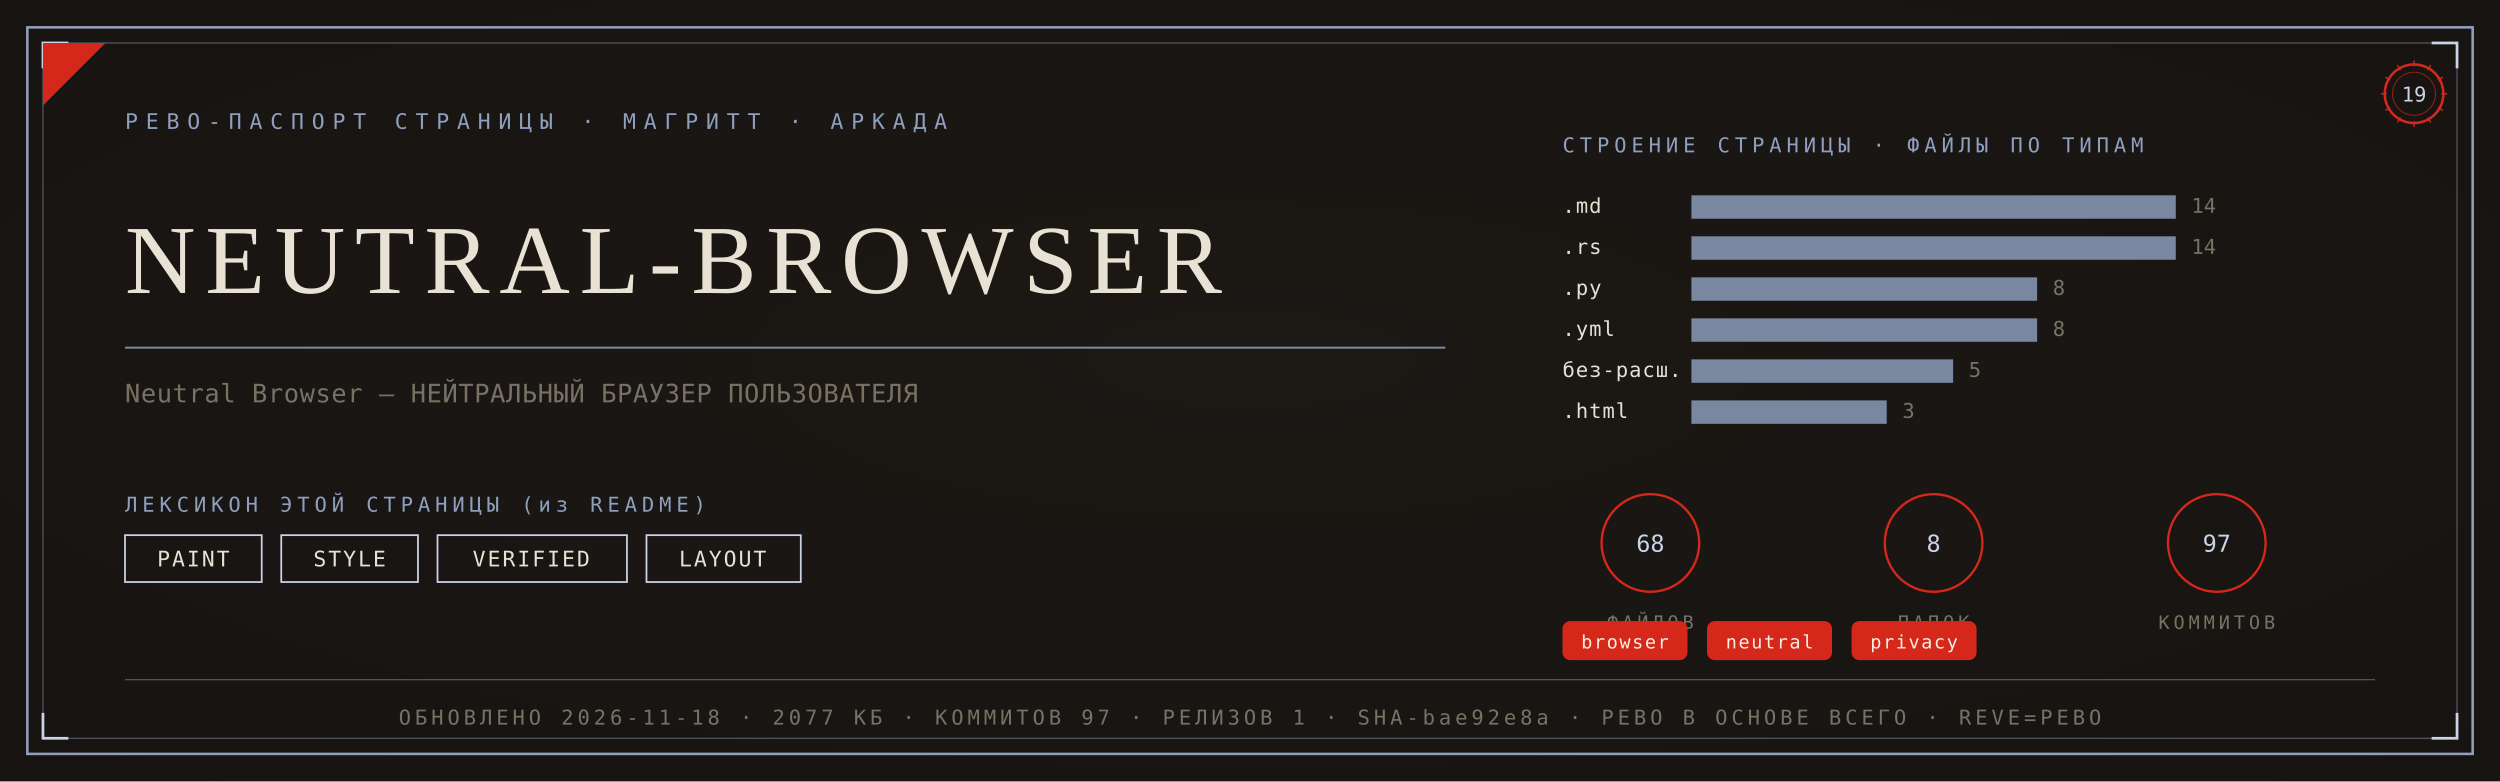
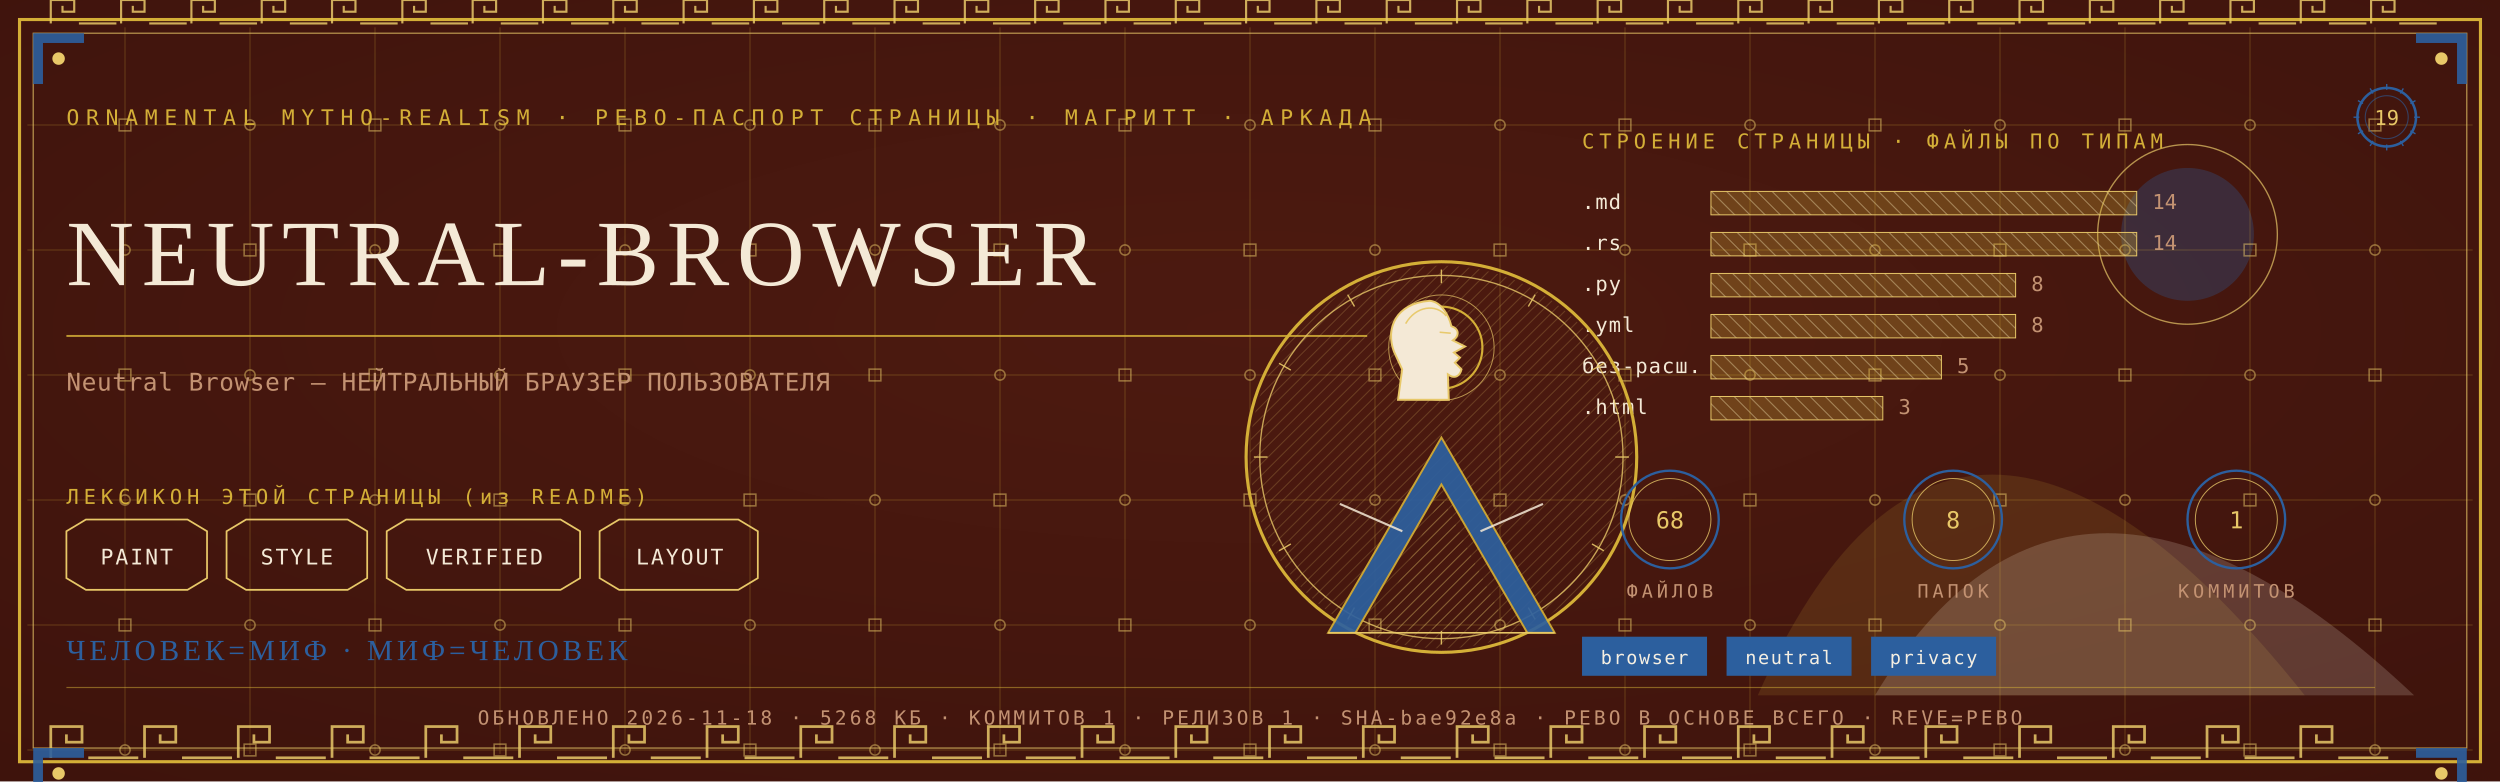
<svg xmlns="http://www.w3.org/2000/svg" viewBox="0 0 1280 400" width="1280" height="400">
  <defs>
-     <radialGradient id="rp19" cx="0.5" cy="0.46" r="1.05">
-       <stop offset="0" stop-color="#1C1915" />
-       <stop offset="1" stop-color="#14120F" />
+     <radialGradient id="rp19" cx="0.5" cy="0.42" r="1.1">
+       <stop offset="0" stop-color="#4E1A10" />
+       <stop offset="1" stop-color="#38100A" />
    </radialGradient>
+     <pattern id="hatchm" width="4.2" height="4.2" patternUnits="userSpaceOnUse" patternTransform="rotate(45)">
+       <rect width="4.2" height="4.2" fill="none" />
+       <line x1="0" y1="0" x2="0" y2="4.2" stroke="#E8C868" stroke-width="0.5" />
+     </pattern>
+     <pattern id="hatchv" width="5.5" height="5.5" patternUnits="userSpaceOnUse" patternTransform="rotate(-45)">
+       <rect width="5.5" height="5.5" fill="none" />
+       <line x1="0" y1="0" x2="0" y2="5.5" stroke="#F4E9D6" stroke-width="0.5" />
+     </pattern>
  </defs>
-   <rect width="1280" height="400" fill="#14120F" />
-   <rect width="1280" height="400" fill="url(#rp19)" opacity="0.92" />
-   <rect x="14" y="14" width="1252" height="372" fill="none" stroke="#8FA0BF" stroke-width="1.3" />
-   <rect x="22" y="22" width="1236" height="356" fill="none" stroke="#8FA0BF" stroke-width="0.55" opacity="0.55" />
-   <path d="M 22 35 L 22 22 L 35 22" fill="none" stroke="#C9D4E8" stroke-width="1.4" />
-   <path d="M 1258 35 L 1258 22 L 1245 22" fill="none" stroke="#C9D4E8" stroke-width="1.4" />
-   <path d="M 22 365 L 22 378 L 35 378" fill="none" stroke="#C9D4E8" stroke-width="1.4" />
-   <path d="M 1258 365 L 1258 378 L 1245 378" fill="none" stroke="#C9D4E8" stroke-width="1.4" />
-   <path d="M 22 54 L 22 22 L 54 22 Z" fill="#D5281B" />
-   <text x="64" y="66" font-family="'Cascadia Mono', ui-monospace, Consolas, monospace" font-size="11" fill="#8FA0BF" letter-spacing="4">РЕВО-ПАСПОРТ СТРАНИЦЫ · МАГРИТТ · АРКАДА</text>
-   <g transform="translate(1236,48)">
-     <circle r="15" fill="none" stroke="#D5281B" stroke-width="1.3" />
-     <circle r="11" fill="none" stroke="#D5281B" stroke-width="0.55" opacity="0.6" />
-     <text y="4" text-anchor="middle" font-family="'Cascadia Mono', ui-monospace, Consolas, monospace" font-size="10.5" fill="#C9D4E8">19</text>
-     <g stroke="#D5281B" stroke-width="0.7">
+   <rect width="1280" height="400" fill="#38100A" />
+   <rect width="1280" height="400" fill="url(#rp19)" opacity="0.94" />
+   <path d="M 900 356 Q 1000 130 1180 356 Z" fill="#D4AF37" opacity="0.14" />
+   <path d="M 960 356 Q 1060 190 1236 356 Z" fill="#F4E9D6" opacity="0.18" />
+   <circle cx="1120" cy="120" r="34" fill="#2C5F9E" opacity="0.30" />
+   <circle cx="1120" cy="120" r="46" fill="none" stroke="#E8C868" stroke-width="0.7" opacity="0.7" />
+   <g stroke="#D4AF37" stroke-width="0.45" opacity="0.30">
+     <line x1="64" y1="14" x2="64" y2="386" />
+     <line x1="128" y1="14" x2="128" y2="386" />
+     <line x1="192" y1="14" x2="192" y2="386" />
+     <line x1="256" y1="14" x2="256" y2="386" />
+     <line x1="320" y1="14" x2="320" y2="386" />
+     <line x1="384" y1="14" x2="384" y2="386" />
+     <line x1="448" y1="14" x2="448" y2="386" />
+     <line x1="512" y1="14" x2="512" y2="386" />
+     <line x1="576" y1="14" x2="576" y2="386" />
+     <line x1="640" y1="14" x2="640" y2="386" />
+     <line x1="704" y1="14" x2="704" y2="386" />
+     <line x1="768" y1="14" x2="768" y2="386" />
+     <line x1="832" y1="14" x2="832" y2="386" />
+     <line x1="896" y1="14" x2="896" y2="386" />
+     <line x1="960" y1="14" x2="960" y2="386" />
+     <line x1="1024" y1="14" x2="1024" y2="386" />
+     <line x1="1088" y1="14" x2="1088" y2="386" />
+     <line x1="1152" y1="14" x2="1152" y2="386" />
+     <line x1="1216" y1="14" x2="1216" y2="386" />
+     <line x1="14" y1="64" x2="1266" y2="64" />
+     <line x1="14" y1="128" x2="1266" y2="128" />
+     <line x1="14" y1="192" x2="1266" y2="192" />
+     <line x1="14" y1="256" x2="1266" y2="256" />
+     <line x1="14" y1="320" x2="1266" y2="320" />
+     <line x1="14" y1="384" x2="1266" y2="384" />
+   </g>
+   <g fill="none" stroke="#E8C868" stroke-width="0.8" opacity="0.5">
+     <rect x="61" y="61" width="6" height="6" />
+     <circle cx="64" cy="128" r="2.6" />
+     <rect x="61" y="189" width="6" height="6" />
+     <circle cx="64" cy="256" r="2.6" />
+     <rect x="61" y="317" width="6" height="6" />
+     <circle cx="64" cy="384" r="2.6" />
+     <circle cx="128" cy="64" r="2.6" />
+     <rect x="125" y="125" width="6" height="6" />
+     <circle cx="128" cy="192" r="2.6" />
+     <rect x="125" y="253" width="6" height="6" />
+     <circle cx="128" cy="320" r="2.6" />
+     <rect x="125" y="381" width="6" height="6" />
+     <rect x="189" y="61" width="6" height="6" />
+     <circle cx="192" cy="128" r="2.6" />
+     <rect x="189" y="189" width="6" height="6" />
+     <circle cx="192" cy="256" r="2.6" />
+     <rect x="189" y="317" width="6" height="6" />
+     <circle cx="192" cy="384" r="2.6" />
+     <circle cx="256" cy="64" r="2.6" />
+     <rect x="253" y="125" width="6" height="6" />
+     <circle cx="256" cy="192" r="2.6" />
+     <rect x="253" y="253" width="6" height="6" />
+     <circle cx="256" cy="320" r="2.6" />
+     <rect x="253" y="381" width="6" height="6" />
+     <rect x="317" y="61" width="6" height="6" />
+     <circle cx="320" cy="128" r="2.6" />
+     <rect x="317" y="189" width="6" height="6" />
+     <circle cx="320" cy="256" r="2.6" />
+     <rect x="317" y="317" width="6" height="6" />
+     <circle cx="320" cy="384" r="2.6" />
+     <circle cx="384" cy="64" r="2.6" />
+     <rect x="381" y="125" width="6" height="6" />
+     <circle cx="384" cy="192" r="2.6" />
+     <rect x="381" y="253" width="6" height="6" />
+     <circle cx="384" cy="320" r="2.6" />
+     <rect x="381" y="381" width="6" height="6" />
+     <rect x="445" y="61" width="6" height="6" />
+     <circle cx="448" cy="128" r="2.6" />
+     <rect x="445" y="189" width="6" height="6" />
+     <circle cx="448" cy="256" r="2.6" />
+     <rect x="445" y="317" width="6" height="6" />
+     <circle cx="448" cy="384" r="2.6" />
+     <circle cx="512" cy="64" r="2.6" />
+     <rect x="509" y="125" width="6" height="6" />
+     <circle cx="512" cy="192" r="2.6" />
+     <rect x="509" y="253" width="6" height="6" />
+     <circle cx="512" cy="320" r="2.6" />
+     <rect x="509" y="381" width="6" height="6" />
+     <rect x="573" y="61" width="6" height="6" />
+     <circle cx="576" cy="128" r="2.6" />
+     <rect x="573" y="189" width="6" height="6" />
+     <circle cx="576" cy="256" r="2.6" />
+     <rect x="573" y="317" width="6" height="6" />
+     <circle cx="576" cy="384" r="2.6" />
+     <circle cx="640" cy="64" r="2.6" />
+     <rect x="637" y="125" width="6" height="6" />
+     <circle cx="640" cy="192" r="2.6" />
+     <rect x="637" y="253" width="6" height="6" />
+     <circle cx="640" cy="320" r="2.6" />
+     <rect x="637" y="381" width="6" height="6" />
+     <rect x="701" y="61" width="6" height="6" />
+     <circle cx="704" cy="128" r="2.6" />
+     <rect x="701" y="189" width="6" height="6" />
+     <circle cx="704" cy="256" r="2.6" />
+     <rect x="701" y="317" width="6" height="6" />
+     <circle cx="704" cy="384" r="2.6" />
+     <circle cx="768" cy="64" r="2.6" />
+     <rect x="765" y="125" width="6" height="6" />
+     <circle cx="768" cy="192" r="2.6" />
+     <rect x="765" y="253" width="6" height="6" />
+     <circle cx="768" cy="320" r="2.6" />
+     <rect x="765" y="381" width="6" height="6" />
+     <rect x="829" y="61" width="6" height="6" />
+     <circle cx="832" cy="128" r="2.6" />
+     <rect x="829" y="189" width="6" height="6" />
+     <circle cx="832" cy="256" r="2.6" />
+     <rect x="829" y="317" width="6" height="6" />
+     <circle cx="832" cy="384" r="2.6" />
+     <circle cx="896" cy="64" r="2.6" />
+     <rect x="893" y="125" width="6" height="6" />
+     <circle cx="896" cy="192" r="2.6" />
+     <rect x="893" y="253" width="6" height="6" />
+     <circle cx="896" cy="320" r="2.6" />
+     <rect x="893" y="381" width="6" height="6" />
+     <rect x="957" y="61" width="6" height="6" />
+     <circle cx="960" cy="128" r="2.6" />
+     <rect x="957" y="189" width="6" height="6" />
+     <circle cx="960" cy="256" r="2.6" />
+     <rect x="957" y="317" width="6" height="6" />
+     <circle cx="960" cy="384" r="2.6" />
+     <circle cx="1024" cy="64" r="2.6" />
+     <rect x="1021" y="125" width="6" height="6" />
+     <circle cx="1024" cy="192" r="2.6" />
+     <rect x="1021" y="253" width="6" height="6" />
+     <circle cx="1024" cy="320" r="2.6" />
+     <rect x="1021" y="381" width="6" height="6" />
+     <rect x="1085" y="61" width="6" height="6" />
+     <circle cx="1088" cy="128" r="2.6" />
+     <rect x="1085" y="189" width="6" height="6" />
+     <circle cx="1088" cy="256" r="2.6" />
+     <rect x="1085" y="317" width="6" height="6" />
+     <circle cx="1088" cy="384" r="2.6" />
+     <circle cx="1152" cy="64" r="2.6" />
+     <rect x="1149" y="125" width="6" height="6" />
+     <circle cx="1152" cy="192" r="2.6" />
+     <rect x="1149" y="253" width="6" height="6" />
+     <circle cx="1152" cy="320" r="2.6" />
+     <rect x="1149" y="381" width="6" height="6" />
+     <rect x="1213" y="61" width="6" height="6" />
+     <circle cx="1216" cy="128" r="2.6" />
+     <rect x="1213" y="189" width="6" height="6" />
+     <circle cx="1216" cy="256" r="2.6" />
+     <rect x="1213" y="317" width="6" height="6" />
+     <circle cx="1216" cy="384" r="2.6" />
+   </g>
+   <rect x="10" y="10" width="1260" height="380" fill="none" stroke="#D4AF37" stroke-width="1.6" />
+   <rect x="17" y="17" width="1246" height="366" fill="none" stroke="#E8C868" stroke-width="0.6" opacity="0.75" />
+   <g fill="none" stroke="#E8C868" stroke-width="1.4" opacity="0.85">
+     <path d="M 26 388 L 26 372 L 42 372 L 42 380.0 L 34.0 380.0 L 34.0 376.0" />
+     <line x1="45.2" y1="388" x2="70.8" y2="388" />
+     <path d="M 74 388 L 74 372 L 90 372 L 90 380.0 L 82.0 380.0 L 82.0 376.0" />
+     <line x1="93.2" y1="388" x2="118.8" y2="388" />
+     <path d="M 122 388 L 122 372 L 138 372 L 138 380.0 L 130.0 380.0 L 130.0 376.0" />
+     <line x1="141.2" y1="388" x2="166.8" y2="388" />
+     <path d="M 170 388 L 170 372 L 186 372 L 186 380.0 L 178.0 380.0 L 178.0 376.0" />
+     <line x1="189.2" y1="388" x2="214.8" y2="388" />
+     <path d="M 218 388 L 218 372 L 234 372 L 234 380.0 L 226.0 380.0 L 226.0 376.0" />
+     <line x1="237.2" y1="388" x2="262.8" y2="388" />
+     <path d="M 266 388 L 266 372 L 282 372 L 282 380.0 L 274.0 380.0 L 274.0 376.0" />
+     <line x1="285.2" y1="388" x2="310.8" y2="388" />
+     <path d="M 314 388 L 314 372 L 330 372 L 330 380.0 L 322.0 380.0 L 322.0 376.0" />
+     <line x1="333.2" y1="388" x2="358.8" y2="388" />
+     <path d="M 362 388 L 362 372 L 378 372 L 378 380.0 L 370.0 380.0 L 370.0 376.0" />
+     <line x1="381.2" y1="388" x2="406.8" y2="388" />
+     <path d="M 410 388 L 410 372 L 426 372 L 426 380.0 L 418.0 380.0 L 418.0 376.0" />
+     <line x1="429.2" y1="388" x2="454.8" y2="388" />
+     <path d="M 458 388 L 458 372 L 474 372 L 474 380.0 L 466.0 380.0 L 466.0 376.0" />
+     <line x1="477.2" y1="388" x2="502.8" y2="388" />
+     <path d="M 506 388 L 506 372 L 522 372 L 522 380.0 L 514.0 380.0 L 514.0 376.0" />
+     <line x1="525.2" y1="388" x2="550.8" y2="388" />
+     <path d="M 554 388 L 554 372 L 570 372 L 570 380.0 L 562.0 380.0 L 562.0 376.0" />
+     <line x1="573.2" y1="388" x2="598.8" y2="388" />
+     <path d="M 602 388 L 602 372 L 618 372 L 618 380.0 L 610.0 380.0 L 610.0 376.0" />
+     <line x1="621.2" y1="388" x2="646.8" y2="388" />
+     <path d="M 650 388 L 650 372 L 666 372 L 666 380.0 L 658.0 380.0 L 658.0 376.0" />
+     <line x1="669.2" y1="388" x2="694.8" y2="388" />
+     <path d="M 698 388 L 698 372 L 714 372 L 714 380.0 L 706.0 380.0 L 706.0 376.0" />
+     <line x1="717.2" y1="388" x2="742.8" y2="388" />
+     <path d="M 746 388 L 746 372 L 762 372 L 762 380.0 L 754.0 380.0 L 754.0 376.0" />
+     <line x1="765.2" y1="388" x2="790.8" y2="388" />
+     <path d="M 794 388 L 794 372 L 810 372 L 810 380.0 L 802.0 380.0 L 802.0 376.0" />
+     <line x1="813.2" y1="388" x2="838.8" y2="388" />
+     <path d="M 842 388 L 842 372 L 858 372 L 858 380.0 L 850.0 380.0 L 850.0 376.0" />
+     <line x1="861.2" y1="388" x2="886.8" y2="388" />
+     <path d="M 890 388 L 890 372 L 906 372 L 906 380.0 L 898.0 380.0 L 898.0 376.0" />
+     <line x1="909.2" y1="388" x2="934.8" y2="388" />
+     <path d="M 938 388 L 938 372 L 954 372 L 954 380.0 L 946.0 380.0 L 946.0 376.0" />
+     <line x1="957.2" y1="388" x2="982.8" y2="388" />
+     <path d="M 986 388 L 986 372 L 1002 372 L 1002 380.0 L 994.0 380.0 L 994.0 376.0" />
+     <line x1="1005.2" y1="388" x2="1030.8" y2="388" />
+     <path d="M 1034 388 L 1034 372 L 1050 372 L 1050 380.0 L 1042.0 380.0 L 1042.0 376.0" />
+     <line x1="1053.2" y1="388" x2="1078.8" y2="388" />
+     <path d="M 1082 388 L 1082 372 L 1098 372 L 1098 380.0 L 1090.0 380.0 L 1090.0 376.0" />
+     <line x1="1101.2" y1="388" x2="1126.8" y2="388" />
+     <path d="M 1130 388 L 1130 372 L 1146 372 L 1146 380.0 L 1138.0 380.0 L 1138.0 376.0" />
+     <line x1="1149.2" y1="388" x2="1174.8" y2="388" />
+     <path d="M 1178 388 L 1178 372 L 1194 372 L 1194 380.0 L 1186.0 380.0 L 1186.0 376.0" />
+     <line x1="1197.2" y1="388" x2="1222.8" y2="388" />
+   </g>
+   <g fill="none" stroke="#E8C868" stroke-width="1.1" opacity="0.85">
+     <path d="M 26 12 L 26 0 L 38 0 L 38 6.0 L 32.0 6.0 L 32.0 3.0" />
+     <line x1="40.4" y1="12" x2="59.6" y2="12" />
+     <path d="M 62 12 L 62 0 L 74 0 L 74 6.0 L 68.0 6.0 L 68.0 3.0" />
+     <line x1="76.4" y1="12" x2="95.6" y2="12" />
+     <path d="M 98 12 L 98 0 L 110 0 L 110 6.0 L 104.0 6.0 L 104.0 3.0" />
+     <line x1="112.4" y1="12" x2="131.6" y2="12" />
+     <path d="M 134 12 L 134 0 L 146 0 L 146 6.0 L 140.0 6.0 L 140.0 3.0" />
+     <line x1="148.4" y1="12" x2="167.6" y2="12" />
+     <path d="M 170 12 L 170 0 L 182 0 L 182 6.0 L 176.0 6.0 L 176.0 3.0" />
+     <line x1="184.4" y1="12" x2="203.6" y2="12" />
+     <path d="M 206 12 L 206 0 L 218 0 L 218 6.0 L 212.0 6.0 L 212.0 3.0" />
+     <line x1="220.4" y1="12" x2="239.6" y2="12" />
+     <path d="M 242 12 L 242 0 L 254 0 L 254 6.0 L 248.0 6.0 L 248.0 3.0" />
+     <line x1="256.4" y1="12" x2="275.6" y2="12" />
+     <path d="M 278 12 L 278 0 L 290 0 L 290 6.0 L 284.0 6.0 L 284.0 3.0" />
+     <line x1="292.4" y1="12" x2="311.6" y2="12" />
+     <path d="M 314 12 L 314 0 L 326 0 L 326 6.0 L 320.0 6.0 L 320.0 3.0" />
+     <line x1="328.4" y1="12" x2="347.6" y2="12" />
+     <path d="M 350 12 L 350 0 L 362 0 L 362 6.0 L 356.0 6.0 L 356.0 3.0" />
+     <line x1="364.4" y1="12" x2="383.6" y2="12" />
+     <path d="M 386 12 L 386 0 L 398 0 L 398 6.0 L 392.0 6.0 L 392.0 3.0" />
+     <line x1="400.4" y1="12" x2="419.6" y2="12" />
+     <path d="M 422 12 L 422 0 L 434 0 L 434 6.0 L 428.0 6.0 L 428.0 3.0" />
+     <line x1="436.4" y1="12" x2="455.6" y2="12" />
+     <path d="M 458 12 L 458 0 L 470 0 L 470 6.0 L 464.0 6.0 L 464.0 3.0" />
+     <line x1="472.4" y1="12" x2="491.6" y2="12" />
+     <path d="M 494 12 L 494 0 L 506 0 L 506 6.0 L 500.0 6.0 L 500.0 3.0" />
+     <line x1="508.4" y1="12" x2="527.6" y2="12" />
+     <path d="M 530 12 L 530 0 L 542 0 L 542 6.0 L 536.0 6.0 L 536.0 3.0" />
+     <line x1="544.4" y1="12" x2="563.6" y2="12" />
+     <path d="M 566 12 L 566 0 L 578 0 L 578 6.0 L 572.0 6.0 L 572.0 3.0" />
+     <line x1="580.4" y1="12" x2="599.6" y2="12" />
+     <path d="M 602 12 L 602 0 L 614 0 L 614 6.0 L 608.0 6.0 L 608.0 3.0" />
+     <line x1="616.4" y1="12" x2="635.6" y2="12" />
+     <path d="M 638 12 L 638 0 L 650 0 L 650 6.0 L 644.0 6.0 L 644.0 3.0" />
+     <line x1="652.4" y1="12" x2="671.6" y2="12" />
+     <path d="M 674 12 L 674 0 L 686 0 L 686 6.0 L 680.0 6.0 L 680.0 3.0" />
+     <line x1="688.4" y1="12" x2="707.6" y2="12" />
+     <path d="M 710 12 L 710 0 L 722 0 L 722 6.0 L 716.0 6.0 L 716.0 3.0" />
+     <line x1="724.4" y1="12" x2="743.6" y2="12" />
+     <path d="M 746 12 L 746 0 L 758 0 L 758 6.0 L 752.0 6.0 L 752.0 3.0" />
+     <line x1="760.4" y1="12" x2="779.6" y2="12" />
+     <path d="M 782 12 L 782 0 L 794 0 L 794 6.0 L 788.0 6.0 L 788.0 3.0" />
+     <line x1="796.4" y1="12" x2="815.6" y2="12" />
+     <path d="M 818 12 L 818 0 L 830 0 L 830 6.0 L 824.0 6.0 L 824.0 3.0" />
+     <line x1="832.4" y1="12" x2="851.6" y2="12" />
+     <path d="M 854 12 L 854 0 L 866 0 L 866 6.0 L 860.0 6.0 L 860.0 3.0" />
+     <line x1="868.4" y1="12" x2="887.6" y2="12" />
+     <path d="M 890 12 L 890 0 L 902 0 L 902 6.0 L 896.0 6.0 L 896.0 3.0" />
+     <line x1="904.4" y1="12" x2="923.6" y2="12" />
+     <path d="M 926 12 L 926 0 L 938 0 L 938 6.0 L 932.0 6.0 L 932.0 3.0" />
+     <line x1="940.4" y1="12" x2="959.6" y2="12" />
+     <path d="M 962 12 L 962 0 L 974 0 L 974 6.0 L 968.0 6.0 L 968.0 3.0" />
+     <line x1="976.4" y1="12" x2="995.6" y2="12" />
+     <path d="M 998 12 L 998 0 L 1010 0 L 1010 6.0 L 1004.0 6.0 L 1004.0 3.0" />
+     <line x1="1012.4" y1="12" x2="1031.6" y2="12" />
+     <path d="M 1034 12 L 1034 0 L 1046 0 L 1046 6.0 L 1040.0 6.0 L 1040.0 3.0" />
+     <line x1="1048.4" y1="12" x2="1067.6" y2="12" />
+     <path d="M 1070 12 L 1070 0 L 1082 0 L 1082 6.0 L 1076.0 6.0 L 1076.0 3.0" />
+     <line x1="1084.4" y1="12" x2="1103.6" y2="12" />
+     <path d="M 1106 12 L 1106 0 L 1118 0 L 1118 6.0 L 1112.0 6.0 L 1112.0 3.0" />
+     <line x1="1120.4" y1="12" x2="1139.6" y2="12" />
+     <path d="M 1142 12 L 1142 0 L 1154 0 L 1154 6.0 L 1148.0 6.0 L 1148.0 3.0" />
+     <line x1="1156.4" y1="12" x2="1175.6" y2="12" />
+     <path d="M 1178 12 L 1178 0 L 1190 0 L 1190 6.0 L 1184.0 6.0 L 1184.0 3.0" />
+     <line x1="1192.4" y1="12" x2="1211.6" y2="12" />
+     <path d="M 1214 12 L 1214 0 L 1226 0 L 1226 6.0 L 1220.0 6.0 L 1220.0 3.0" />
+     <line x1="1228.4" y1="12" x2="1247.6" y2="12" />
+   </g>
+   <g transform="translate(17,17) scale(1,1)">
+     <path d="M 0 0 L 26 0 L 26 5 L 5 5 L 5 26 L 0 26 Z" fill="#2C5F9E" opacity="0.9" />
+     <circle cx="13" cy="13" r="3.2" fill="#E8C868" />
+   </g>
+   <g transform="translate(1263,17) scale(-1,1)">
+     <path d="M 0 0 L 26 0 L 26 5 L 5 5 L 5 26 L 0 26 Z" fill="#2C5F9E" opacity="0.9" />
+     <circle cx="13" cy="13" r="3.2" fill="#E8C868" />
+   </g>
+   <g transform="translate(17,383) scale(1,1)">
+     <path d="M 0 0 L 26 0 L 26 5 L 5 5 L 5 26 L 0 26 Z" fill="#2C5F9E" opacity="0.9" />
+     <circle cx="13" cy="13" r="3.2" fill="#E8C868" />
+   </g>
+   <g transform="translate(1263,383) scale(-1,1)">
+     <path d="M 0 0 L 26 0 L 26 5 L 5 5 L 5 26 L 0 26 Z" fill="#2C5F9E" opacity="0.9" />
+     <circle cx="13" cy="13" r="3.2" fill="#E8C868" />
+   </g>
+   <text x="34" y="64" font-family="'Cascadia Mono', ui-monospace, Consolas, monospace" font-size="11" fill="#D4AF37" letter-spacing="3.4">ORNAMENTAL MYTHO-REALISM · РЕВО-ПАСПОРТ СТРАНИЦЫ · МАГРИТТ · АРКАДА</text>
+   <g transform="translate(1222,60)">
+     <circle r="15" fill="none" stroke="#2C5F9E" stroke-width="1.3" />
+     <circle r="11" fill="none" stroke="#2C5F9E" stroke-width="0.55" opacity="0.6" />
+     <text y="4" text-anchor="middle" font-family="'Cascadia Mono', ui-monospace, Consolas, monospace" font-size="10.5" fill="#E8C868">19</text>
+     <g stroke="#2C5F9E" stroke-width="0.7">
      <line x1="0" y1="-17" x2="0" y2="-14" transform="rotate(0)" />
      <line x1="0" y1="-17" x2="0" y2="-14" transform="rotate(30)" />
      <line x1="0" y1="-17" x2="0" y2="-14" transform="rotate(60)" />
      <line x1="0" y1="-17" x2="0" y2="-14" transform="rotate(90)" />
      <line x1="0" y1="-17" x2="0" y2="-14" transform="rotate(120)" />
      <line x1="0" y1="-17" x2="0" y2="-14" transform="rotate(150)" />
      <line x1="0" y1="-17" x2="0" y2="-14" transform="rotate(180)" />
      <line x1="0" y1="-17" x2="0" y2="-14" transform="rotate(210)" />
      <line x1="0" y1="-17" x2="0" y2="-14" transform="rotate(240)" />
      <line x1="0" y1="-17" x2="0" y2="-14" transform="rotate(270)" />
      <line x1="0" y1="-17" x2="0" y2="-14" transform="rotate(300)" />
      <line x1="0" y1="-17" x2="0" y2="-14" transform="rotate(330)" />
    </g>
  </g>
-   <text x="64" y="150" font-family="Georgia, 'Times New Roman', serif" font-size="50.0" fill="#E8E2D4" letter-spacing="5">NEUTRAL-BROWSER</text>
-   <line x1="64" y1="178" x2="740" y2="178" stroke="#8FA0BF" stroke-width="1" opacity="0.85" />
-   <text x="64" y="206" font-family="'Cascadia Mono', ui-monospace, Consolas, monospace" font-size="13" fill="#777264" letter-spacing="0.3">Neutral Browser — НЕЙТРАЛЬНЫЙ БРАУЗЕР ПОЛЬЗОВАТЕЛЯ</text>
-   <text x="64" y="262" font-family="'Cascadia Mono', ui-monospace, Consolas, monospace" font-size="10.5" fill="#8FA0BF" letter-spacing="2.5">ЛЕКСИКОН ЭТОЙ СТРАНИЦЫ (из README)</text>
-   <rect x="64" y="274" width="70" height="24" fill="none" stroke="#C9D4E8" stroke-width="0.9" />
-   <text x="99" y="290" text-anchor="middle" font-family="'Cascadia Mono', ui-monospace, Consolas, monospace" font-size="11" fill="#E8E2D4" letter-spacing="1">PAINT</text>
-   <rect x="144" y="274" width="70" height="24" fill="none" stroke="#C9D4E8" stroke-width="0.9" />
-   <text x="179" y="290" text-anchor="middle" font-family="'Cascadia Mono', ui-monospace, Consolas, monospace" font-size="11" fill="#E8E2D4" letter-spacing="1">STYLE</text>
-   <rect x="224" y="274" width="97" height="24" fill="none" stroke="#C9D4E8" stroke-width="0.9" />
-   <text x="272" y="290" text-anchor="middle" font-family="'Cascadia Mono', ui-monospace, Consolas, monospace" font-size="11" fill="#E8E2D4" letter-spacing="1">VERIFIED</text>
-   <rect x="331" y="274" width="79" height="24" fill="none" stroke="#C9D4E8" stroke-width="0.9" />
-   <text x="370" y="290" text-anchor="middle" font-family="'Cascadia Mono', ui-monospace, Consolas, monospace" font-size="11" fill="#E8E2D4" letter-spacing="1">LAYOUT</text>
-   <text x="800" y="78" font-family="'Cascadia Mono', ui-monospace, Consolas, monospace" font-size="10.5" fill="#8FA0BF" letter-spacing="2.5">СТРОЕНИЕ СТРАНИЦЫ · ФАЙЛЫ ПО ТИПАМ</text>
-   <text x="800" y="109" font-family="'Cascadia Mono', ui-monospace, Consolas, monospace" font-size="10.5" fill="#E8E2D4" letter-spacing="0.5">.md</text>
-   <rect x="866" y="100" width="248" height="12" fill="#8FA0BF" opacity="0.82" />
-   <text x="1122" y="109" font-family="'Cascadia Mono', ui-monospace, Consolas, monospace" font-size="10.5" fill="#777264">14</text>
-   <text x="800" y="130" font-family="'Cascadia Mono', ui-monospace, Consolas, monospace" font-size="10.5" fill="#E8E2D4" letter-spacing="0.5">.rs</text>
-   <rect x="866" y="121" width="248" height="12" fill="#8FA0BF" opacity="0.82" />
-   <text x="1122" y="130" font-family="'Cascadia Mono', ui-monospace, Consolas, monospace" font-size="10.5" fill="#777264">14</text>
-   <text x="800" y="151" font-family="'Cascadia Mono', ui-monospace, Consolas, monospace" font-size="10.5" fill="#E8E2D4" letter-spacing="0.5">.py</text>
-   <rect x="866" y="142" width="177" height="12" fill="#8FA0BF" opacity="0.82" />
-   <text x="1051" y="151" font-family="'Cascadia Mono', ui-monospace, Consolas, monospace" font-size="10.5" fill="#777264">8</text>
-   <text x="800" y="172" font-family="'Cascadia Mono', ui-monospace, Consolas, monospace" font-size="10.5" fill="#E8E2D4" letter-spacing="0.5">.yml</text>
-   <rect x="866" y="163" width="177" height="12" fill="#8FA0BF" opacity="0.82" />
-   <text x="1051" y="172" font-family="'Cascadia Mono', ui-monospace, Consolas, monospace" font-size="10.5" fill="#777264">8</text>
-   <text x="800" y="193" font-family="'Cascadia Mono', ui-monospace, Consolas, monospace" font-size="10.5" fill="#E8E2D4" letter-spacing="0.5">без-расш.</text>
-   <rect x="866" y="184" width="134" height="12" fill="#8FA0BF" opacity="0.82" />
-   <text x="1008" y="193" font-family="'Cascadia Mono', ui-monospace, Consolas, monospace" font-size="10.5" fill="#777264">5</text>
-   <text x="800" y="214" font-family="'Cascadia Mono', ui-monospace, Consolas, monospace" font-size="10.5" fill="#E8E2D4" letter-spacing="0.5">.html</text>
-   <rect x="866" y="205" width="100" height="12" fill="#8FA0BF" opacity="0.82" />
-   <text x="974" y="214" font-family="'Cascadia Mono', ui-monospace, Consolas, monospace" font-size="10.5" fill="#777264">3</text>
-   <g transform="translate(845,278)">
-     <circle r="25" fill="none" stroke="#D5281B" stroke-width="1.2" />
-     <text y="4.5" text-anchor="middle" font-family="'Cascadia Mono', ui-monospace, Consolas, monospace" font-size="12" fill="#C9D4E8">68</text>
-     <text y="44" text-anchor="middle" font-family="'Cascadia Mono', ui-monospace, Consolas, monospace" font-size="9.5" fill="#777264" letter-spacing="2">ФАЙЛОВ</text>
-   </g>
-   <g transform="translate(990,278)">
-     <circle r="25" fill="none" stroke="#D5281B" stroke-width="1.2" />
-     <text y="4.5" text-anchor="middle" font-family="'Cascadia Mono', ui-monospace, Consolas, monospace" font-size="12" fill="#C9D4E8">8</text>
-     <text y="44" text-anchor="middle" font-family="'Cascadia Mono', ui-monospace, Consolas, monospace" font-size="9.5" fill="#777264" letter-spacing="2">ПАПОК</text>
-   </g>
-   <g transform="translate(1135,278)">
-     <circle r="25" fill="none" stroke="#D5281B" stroke-width="1.2" />
-     <text y="4.5" text-anchor="middle" font-family="'Cascadia Mono', ui-monospace, Consolas, monospace" font-size="12" fill="#C9D4E8">97</text>
-     <text y="44" text-anchor="middle" font-family="'Cascadia Mono', ui-monospace, Consolas, monospace" font-size="9.5" fill="#777264" letter-spacing="2">КОММИТОВ</text>
-   </g>
-   <rect x="800" y="318" rx="4" width="64" height="20" fill="#D5281B" />
-   <text x="832" y="332" text-anchor="middle" font-family="'Cascadia Mono', ui-monospace, Consolas, monospace" font-size="9.5" fill="#F5EFE2" letter-spacing="0.8">browser</text>
-   <rect x="874" y="318" rx="4" width="64" height="20" fill="#D5281B" />
-   <text x="906" y="332" text-anchor="middle" font-family="'Cascadia Mono', ui-monospace, Consolas, monospace" font-size="9.5" fill="#F5EFE2" letter-spacing="0.8">neutral</text>
-   <rect x="948" y="318" rx="4" width="64" height="20" fill="#D5281B" />
-   <text x="980" y="332" text-anchor="middle" font-family="'Cascadia Mono', ui-monospace, Consolas, monospace" font-size="9.5" fill="#F5EFE2" letter-spacing="0.8">privacy</text>
-   <line x1="64" y1="348" x2="1216" y2="348" stroke="#8FA0BF" stroke-width="0.6" opacity="0.5" />
-   <text x="640" y="371" text-anchor="middle" font-family="'Cascadia Mono', ui-monospace, Consolas, monospace" font-size="10.5" fill="#777264" letter-spacing="2">ОБНОВЛЕНО 2026-11-18 · 2077 КБ · КОММИТОВ 97 · РЕЛИЗОВ 1 · SHA-bae92e8a · РЕВО В ОСНОВЕ ВСЕГО · REVE=РЕВО</text>
+   <text x="34" y="146" font-family="Georgia, 'Times New Roman', serif" font-size="47.9" fill="#F4E9D6" letter-spacing="4">NEUTRAL-BROWSER</text>
+   <line x1="34" y1="172" x2="700" y2="172" stroke="#D4AF37" stroke-width="1" opacity="0.85" />
+   <text x="34" y="200" font-family="'Cascadia Mono', ui-monospace, Consolas, monospace" font-size="12.5" fill="#C39272" letter-spacing="0.3">Neutral Browser — НЕЙТРАЛЬНЫЙ БРАУЗЕР ПОЛЬЗОВАТЕЛЯ</text>
+   <text x="34" y="258" font-family="'Cascadia Mono', ui-monospace, Consolas, monospace" font-size="10.5" fill="#D4AF37" letter-spacing="2.5">ЛЕКСИКОН ЭТОЙ СТРАНИЦЫ (из README)</text>
+   <path d="M 34 272 L 44 266 L 96 266 L 106 272 L 106 296 L 96 302 L 44 302 L 34 296 Z" fill="none" stroke="#E8C868" stroke-width="0.9" />
+   <text x="70" y="289" text-anchor="middle" font-family="'Cascadia Mono', ui-monospace, Consolas, monospace" font-size="11" fill="#F4E9D6" letter-spacing="1">PAINT</text>
+   <path d="M 116 272 L 126 266 L 178 266 L 188 272 L 188 296 L 178 302 L 126 302 L 116 296 Z" fill="none" stroke="#E8C868" stroke-width="0.9" />
+   <text x="152" y="289" text-anchor="middle" font-family="'Cascadia Mono', ui-monospace, Consolas, monospace" font-size="11" fill="#F4E9D6" letter-spacing="1">STYLE</text>
+   <path d="M 198 272 L 208 266 L 287 266 L 297 272 L 297 296 L 287 302 L 208 302 L 198 296 Z" fill="none" stroke="#E8C868" stroke-width="0.9" />
+   <text x="248" y="289" text-anchor="middle" font-family="'Cascadia Mono', ui-monospace, Consolas, monospace" font-size="11" fill="#F4E9D6" letter-spacing="1">VERIFIED</text>
+   <path d="M 307 272 L 317 266 L 378 266 L 388 272 L 388 296 L 378 302 L 317 302 L 307 296 Z" fill="none" stroke="#E8C868" stroke-width="0.9" />
+   <text x="348" y="289" text-anchor="middle" font-family="'Cascadia Mono', ui-monospace, Consolas, monospace" font-size="11" fill="#F4E9D6" letter-spacing="1">LAYOUT</text>
+   <text x="810" y="76" font-family="'Cascadia Mono', ui-monospace, Consolas, monospace" font-size="10.5" fill="#D4AF37" letter-spacing="2.5">СТРОЕНИЕ СТРАНИЦЫ · ФАЙЛЫ ПО ТИПАМ</text>
+   <text x="810" y="107" font-family="'Cascadia Mono', ui-monospace, Consolas, monospace" font-size="10.5" fill="#F4E9D6" letter-spacing="0.5">.md</text>
+   <rect x="876" y="98" width="218" height="12" fill="url(#hatchv)" opacity="0.9" />
+   <rect x="876" y="98" width="218" height="12" fill="#D4AF37" opacity="0.28" />
+   <rect x="876" y="98" width="218" height="12" fill="none" stroke="#E8C868" stroke-width="0.5" />
+   <text x="1102" y="107" font-family="'Cascadia Mono', ui-monospace, Consolas, monospace" font-size="10.5" fill="#C39272">14</text>
+   <text x="810" y="128" font-family="'Cascadia Mono', ui-monospace, Consolas, monospace" font-size="10.5" fill="#F4E9D6" letter-spacing="0.5">.rs</text>
+   <rect x="876" y="119" width="218" height="12" fill="url(#hatchv)" opacity="0.9" />
+   <rect x="876" y="119" width="218" height="12" fill="#D4AF37" opacity="0.28" />
+   <rect x="876" y="119" width="218" height="12" fill="none" stroke="#E8C868" stroke-width="0.5" />
+   <text x="1102" y="128" font-family="'Cascadia Mono', ui-monospace, Consolas, monospace" font-size="10.5" fill="#C39272">14</text>
+   <text x="810" y="149" font-family="'Cascadia Mono', ui-monospace, Consolas, monospace" font-size="10.5" fill="#F4E9D6" letter-spacing="0.5">.py</text>
+   <rect x="876" y="140" width="156" height="12" fill="url(#hatchv)" opacity="0.9" />
+   <rect x="876" y="140" width="156" height="12" fill="#D4AF37" opacity="0.28" />
+   <rect x="876" y="140" width="156" height="12" fill="none" stroke="#E8C868" stroke-width="0.5" />
+   <text x="1040" y="149" font-family="'Cascadia Mono', ui-monospace, Consolas, monospace" font-size="10.5" fill="#C39272">8</text>
+   <text x="810" y="170" font-family="'Cascadia Mono', ui-monospace, Consolas, monospace" font-size="10.5" fill="#F4E9D6" letter-spacing="0.5">.yml</text>
+   <rect x="876" y="161" width="156" height="12" fill="url(#hatchv)" opacity="0.9" />
+   <rect x="876" y="161" width="156" height="12" fill="#D4AF37" opacity="0.28" />
+   <rect x="876" y="161" width="156" height="12" fill="none" stroke="#E8C868" stroke-width="0.5" />
+   <text x="1040" y="170" font-family="'Cascadia Mono', ui-monospace, Consolas, monospace" font-size="10.5" fill="#C39272">8</text>
+   <text x="810" y="191" font-family="'Cascadia Mono', ui-monospace, Consolas, monospace" font-size="10.5" fill="#F4E9D6" letter-spacing="0.5">без-расш.</text>
+   <rect x="876" y="182" width="118" height="12" fill="url(#hatchv)" opacity="0.9" />
+   <rect x="876" y="182" width="118" height="12" fill="#D4AF37" opacity="0.28" />
+   <rect x="876" y="182" width="118" height="12" fill="none" stroke="#E8C868" stroke-width="0.5" />
+   <text x="1002" y="191" font-family="'Cascadia Mono', ui-monospace, Consolas, monospace" font-size="10.5" fill="#C39272">5</text>
+   <text x="810" y="212" font-family="'Cascadia Mono', ui-monospace, Consolas, monospace" font-size="10.5" fill="#F4E9D6" letter-spacing="0.5">.html</text>
+   <rect x="876" y="203" width="88" height="12" fill="url(#hatchv)" opacity="0.9" />
+   <rect x="876" y="203" width="88" height="12" fill="#D4AF37" opacity="0.28" />
+   <rect x="876" y="203" width="88" height="12" fill="none" stroke="#E8C868" stroke-width="0.5" />
+   <text x="972" y="212" font-family="'Cascadia Mono', ui-monospace, Consolas, monospace" font-size="10.5" fill="#C39272">3</text>
+   <g transform="translate(738,234)">
+     <circle r="100" fill="none" stroke="#D4AF37" stroke-width="1.6" />
+     <circle r="93" fill="none" stroke="#E8C868" stroke-width="0.7" opacity="0.8" />
+     <circle r="98" fill="url(#hatchm)" opacity="0.4" />
+     <g stroke="#E8C868" stroke-width="0.7" opacity="0.9">
+       <line x1="0" y1="-96" x2="0" y2="-89" transform="rotate(0)" />
+       <line x1="0" y1="-96" x2="0" y2="-89" transform="rotate(30)" />
+       <line x1="0" y1="-96" x2="0" y2="-89" transform="rotate(60)" />
+       <line x1="0" y1="-96" x2="0" y2="-89" transform="rotate(90)" />
+       <line x1="0" y1="-96" x2="0" y2="-89" transform="rotate(120)" />
+       <line x1="0" y1="-96" x2="0" y2="-89" transform="rotate(150)" />
+       <line x1="0" y1="-96" x2="0" y2="-89" transform="rotate(180)" />
+       <line x1="0" y1="-96" x2="0" y2="-89" transform="rotate(210)" />
+       <line x1="0" y1="-96" x2="0" y2="-89" transform="rotate(240)" />
+       <line x1="0" y1="-96" x2="0" y2="-89" transform="rotate(270)" />
+       <line x1="0" y1="-96" x2="0" y2="-89" transform="rotate(300)" />
+       <line x1="0" y1="-96" x2="0" y2="-89" transform="rotate(330)" />
+     </g>
+     <circle cy="-56" r="21" fill="none" stroke="#D4AF37" stroke-width="1.1" />
+     <circle cy="-56" r="27" fill="none" stroke="#E8C868" stroke-width="0.5" opacity="0.7" />
+     <path d="M -6.0 -80.0 C -23.5 -78.7 -28.7 -65.7 -24.3 -54.0 L -20.1 -44.9 L -22.2 -29.3 L 3.8 -29.3 L 3.3 -42.3 C 6.9 -39.7 9.5 -41.5 10.3 -44.9 L 6.9 -48.3 L 9.5 -50.9 L 6.4 -53.5 L 12.1 -56.6 L 5.9 -59.7 C 9.5 -62.3 9.0 -65.7 5.1 -67.0 C 3.8 -72.7 -0.1 -79.5 -6.0 -80.0 Z" fill="#F4E9D6" stroke="#E8C868" stroke-width="1.0" />
+     <g fill="none" stroke="#E8C868" stroke-width="0.8" opacity="0.95">
+       <path d="M -18.3 -68.3 C -13.1 -77.4 -2.7 -78.7 2.5 -72.2" />
+       <path d="M -0.9 -63.9 L 4.8 -63.4" />
+     </g>
+     <path d="M -58.0 90.0 L 0 -10.0 L 58.0 90.0 L 44.0 90.0 L 0 14.0 L -44.0 90.0 Z" fill="#2C5F9E" opacity="0.92" stroke="#D4AF37" stroke-width="1.0" />
+     <path d="M -34.0 88.0 L 0 20.0 L 34.0 88.0" fill="url(#hatchm)" opacity="0.5" stroke="none" />
+     <path d="M -58.0 90.0 L 58.0 90.0" fill="none" stroke="#E8C868" stroke-width="0.8" />
+     <path d="M -52.0 24.0 L -20.0 38.0" fill="none" stroke="#F4E9D6" stroke-width="1.1" opacity="0.85" />
+     <path d="M 52.0 24.0 L 20.0 38.0" fill="none" stroke="#F4E9D6" stroke-width="1.1" opacity="0.85" />
+   </g>
+   <g transform="translate(855,266)">
+     <circle r="25" fill="none" stroke="#2C5F9E" stroke-width="1.2" />
+     <circle r="21" fill="none" stroke="#E8C868" stroke-width="0.5" opacity="0.8" />
+     <text y="4.5" text-anchor="middle" font-family="'Cascadia Mono', ui-monospace, Consolas, monospace" font-size="12" fill="#E8C868">68</text>
+     <text y="40" text-anchor="middle" font-family="'Cascadia Mono', ui-monospace, Consolas, monospace" font-size="9.5" fill="#C39272" letter-spacing="2">ФАЙЛОВ</text>
+   </g>
+   <g transform="translate(1000,266)">
+     <circle r="25" fill="none" stroke="#2C5F9E" stroke-width="1.2" />
+     <circle r="21" fill="none" stroke="#E8C868" stroke-width="0.5" opacity="0.8" />
+     <text y="4.5" text-anchor="middle" font-family="'Cascadia Mono', ui-monospace, Consolas, monospace" font-size="12" fill="#E8C868">8</text>
+     <text y="40" text-anchor="middle" font-family="'Cascadia Mono', ui-monospace, Consolas, monospace" font-size="9.5" fill="#C39272" letter-spacing="2">ПАПОК</text>
+   </g>
+   <g transform="translate(1145,266)">
+     <circle r="25" fill="none" stroke="#2C5F9E" stroke-width="1.2" />
+     <circle r="21" fill="none" stroke="#E8C868" stroke-width="0.5" opacity="0.8" />
+     <text y="4.5" text-anchor="middle" font-family="'Cascadia Mono', ui-monospace, Consolas, monospace" font-size="12" fill="#E8C868">1</text>
+     <text y="40" text-anchor="middle" font-family="'Cascadia Mono', ui-monospace, Consolas, monospace" font-size="9.5" fill="#C39272" letter-spacing="2">КОММИТОВ</text>
+   </g>
+   <rect x="810" y="326" rx="0" width="64" height="20" fill="#2C5F9E" />
+   <text x="842" y="340" text-anchor="middle" font-family="'Cascadia Mono', ui-monospace, Consolas, monospace" font-size="9.5" fill="#F5EFE2" letter-spacing="0.8">browser</text>
+   <rect x="884" y="326" rx="0" width="64" height="20" fill="#2C5F9E" />
+   <text x="916" y="340" text-anchor="middle" font-family="'Cascadia Mono', ui-monospace, Consolas, monospace" font-size="9.5" fill="#F5EFE2" letter-spacing="0.8">neutral</text>
+   <rect x="958" y="326" rx="0" width="64" height="20" fill="#2C5F9E" />
+   <text x="990" y="340" text-anchor="middle" font-family="'Cascadia Mono', ui-monospace, Consolas, monospace" font-size="9.5" fill="#F5EFE2" letter-spacing="0.8">privacy</text>
+   <text x="34" y="338" font-family="Georgia, 'Times New Roman', serif" font-size="15" fill="#2C5F9E" letter-spacing="2">ЧЕЛОВЕК=МИФ · МИФ=ЧЕЛОВЕК</text>
+   <line x1="34" y1="352" x2="1216" y2="352" stroke="#D4AF37" stroke-width="0.6" opacity="0.5" />
+   <text x="640" y="371" text-anchor="middle" font-family="'Cascadia Mono', ui-monospace, Consolas, monospace" font-size="10" fill="#C39272" letter-spacing="1.6">ОБНОВЛЕНО 2026-11-18 · 5268 КБ · КОММИТОВ 1 · РЕЛИЗОВ 1 · SHA-bae92e8a · РЕВО В ОСНОВЕ ВСЕГО · REVE=РЕВО</text>
</svg>
